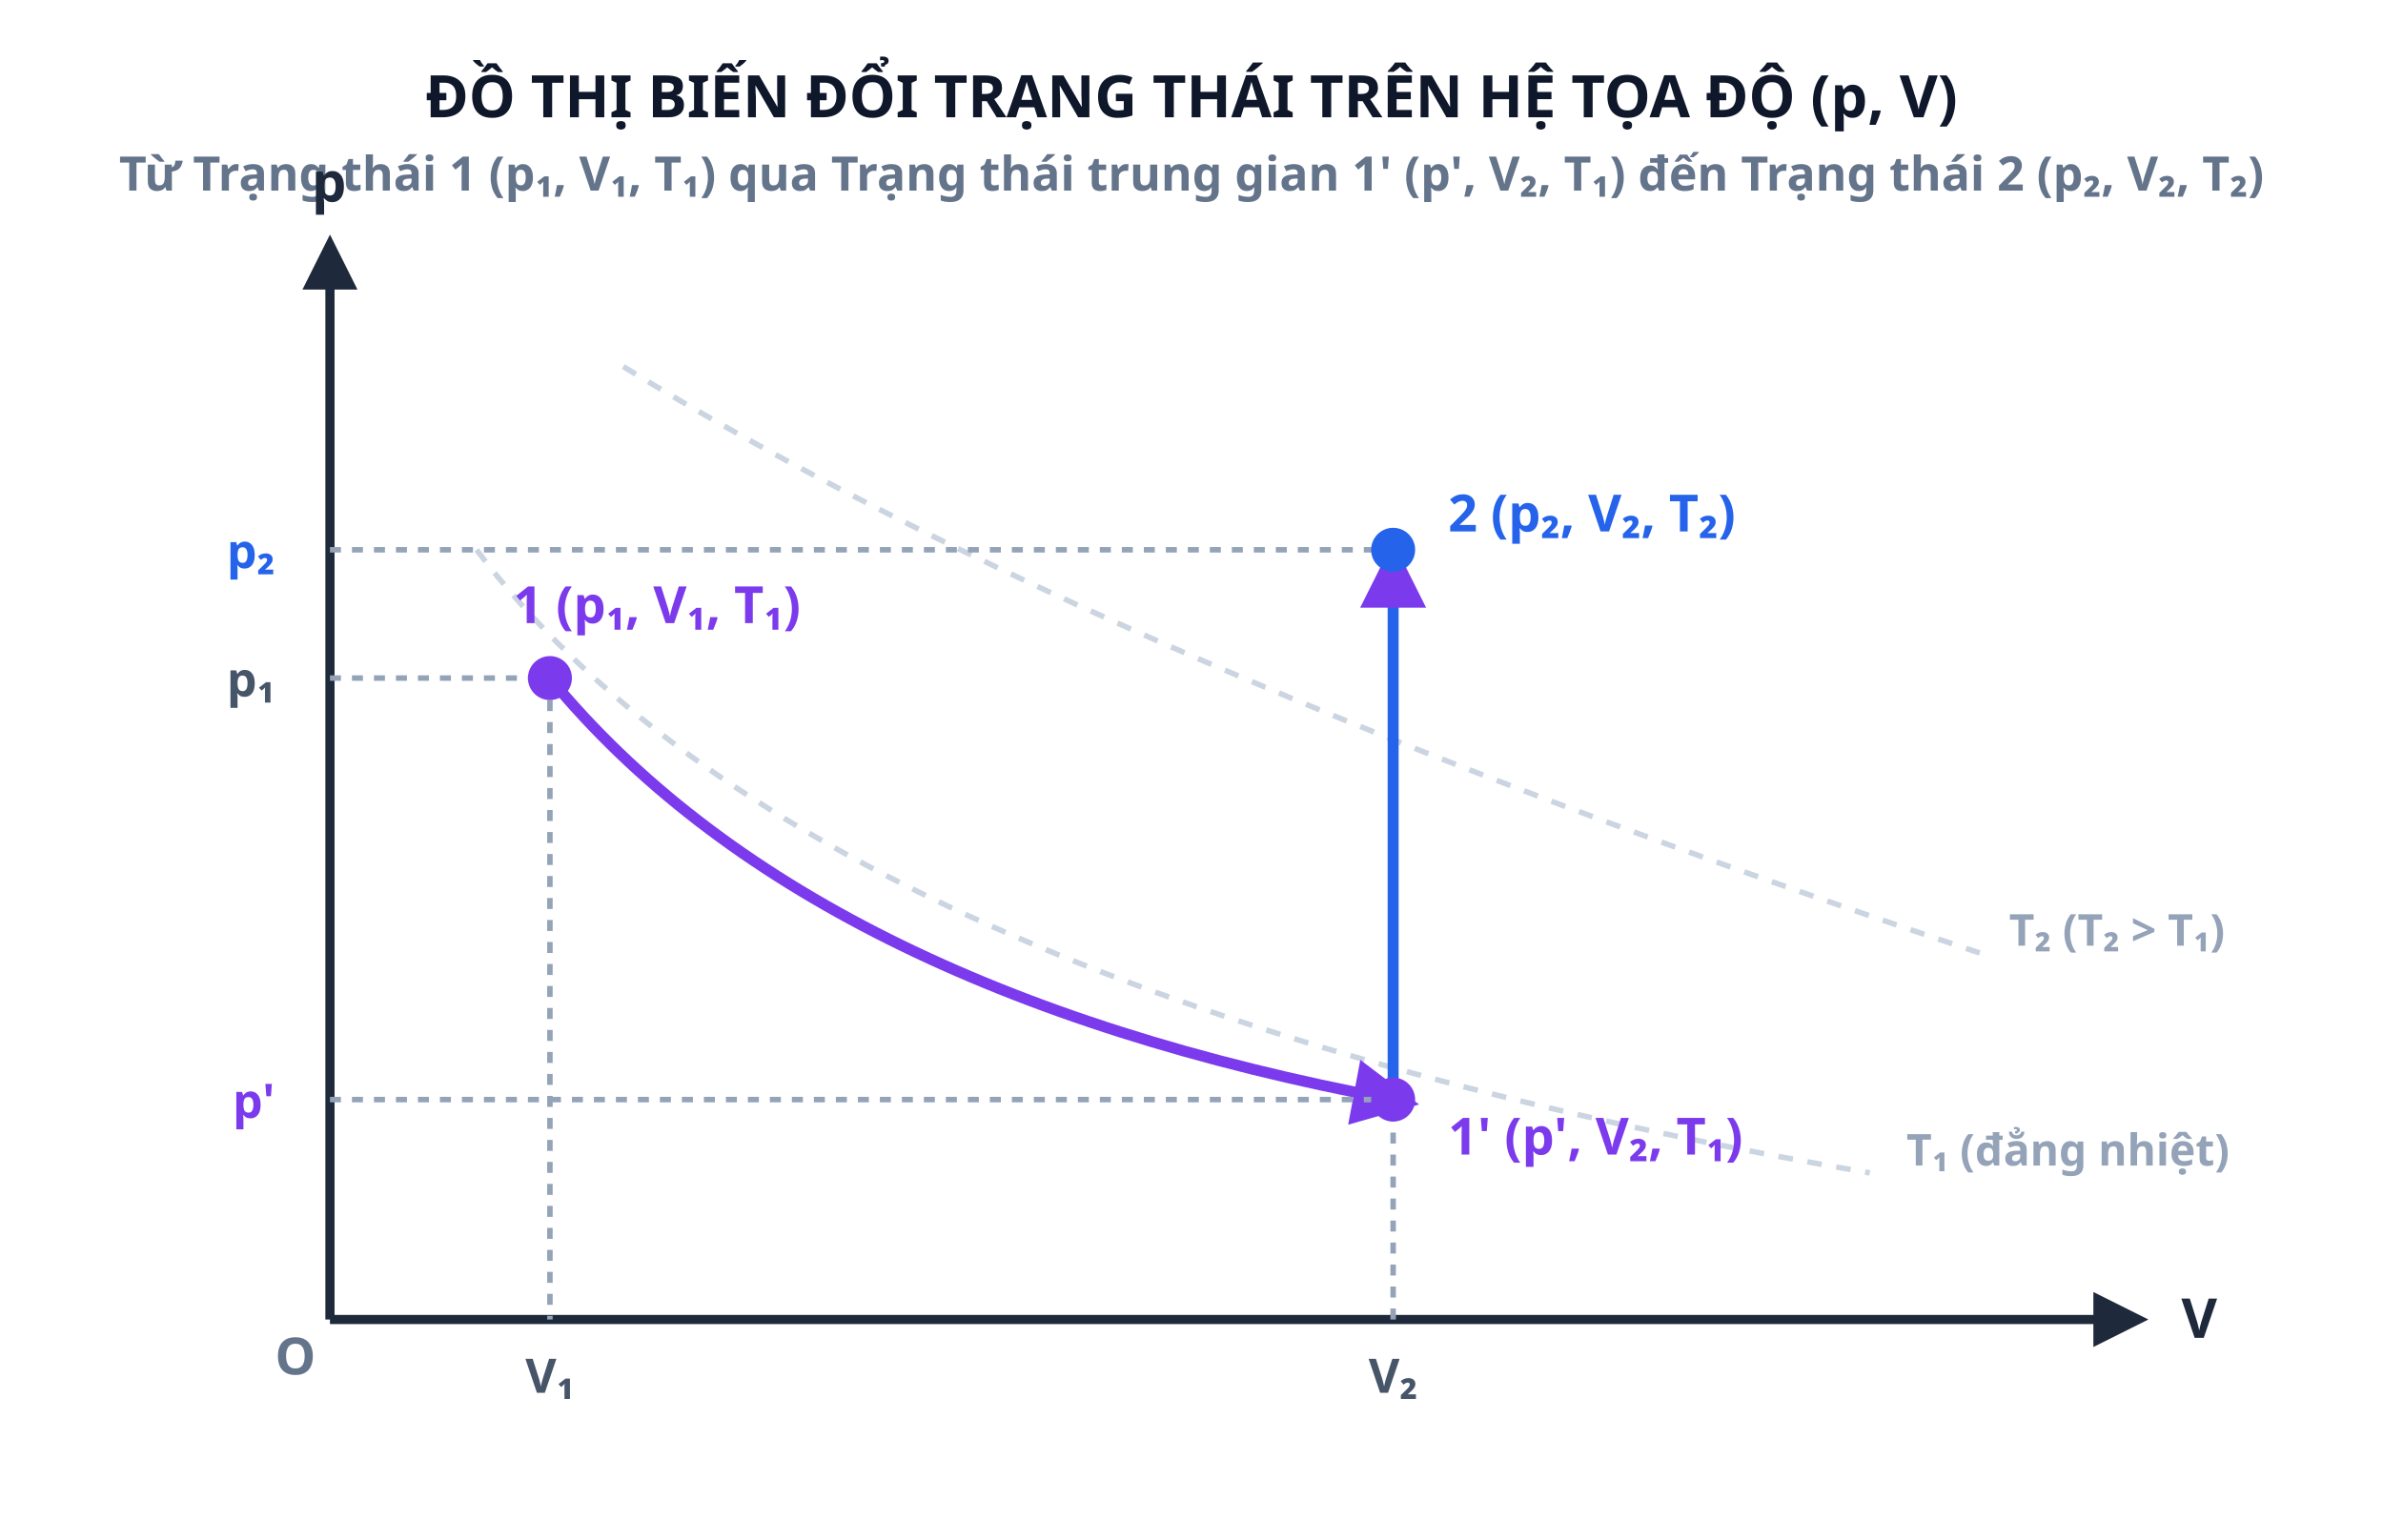
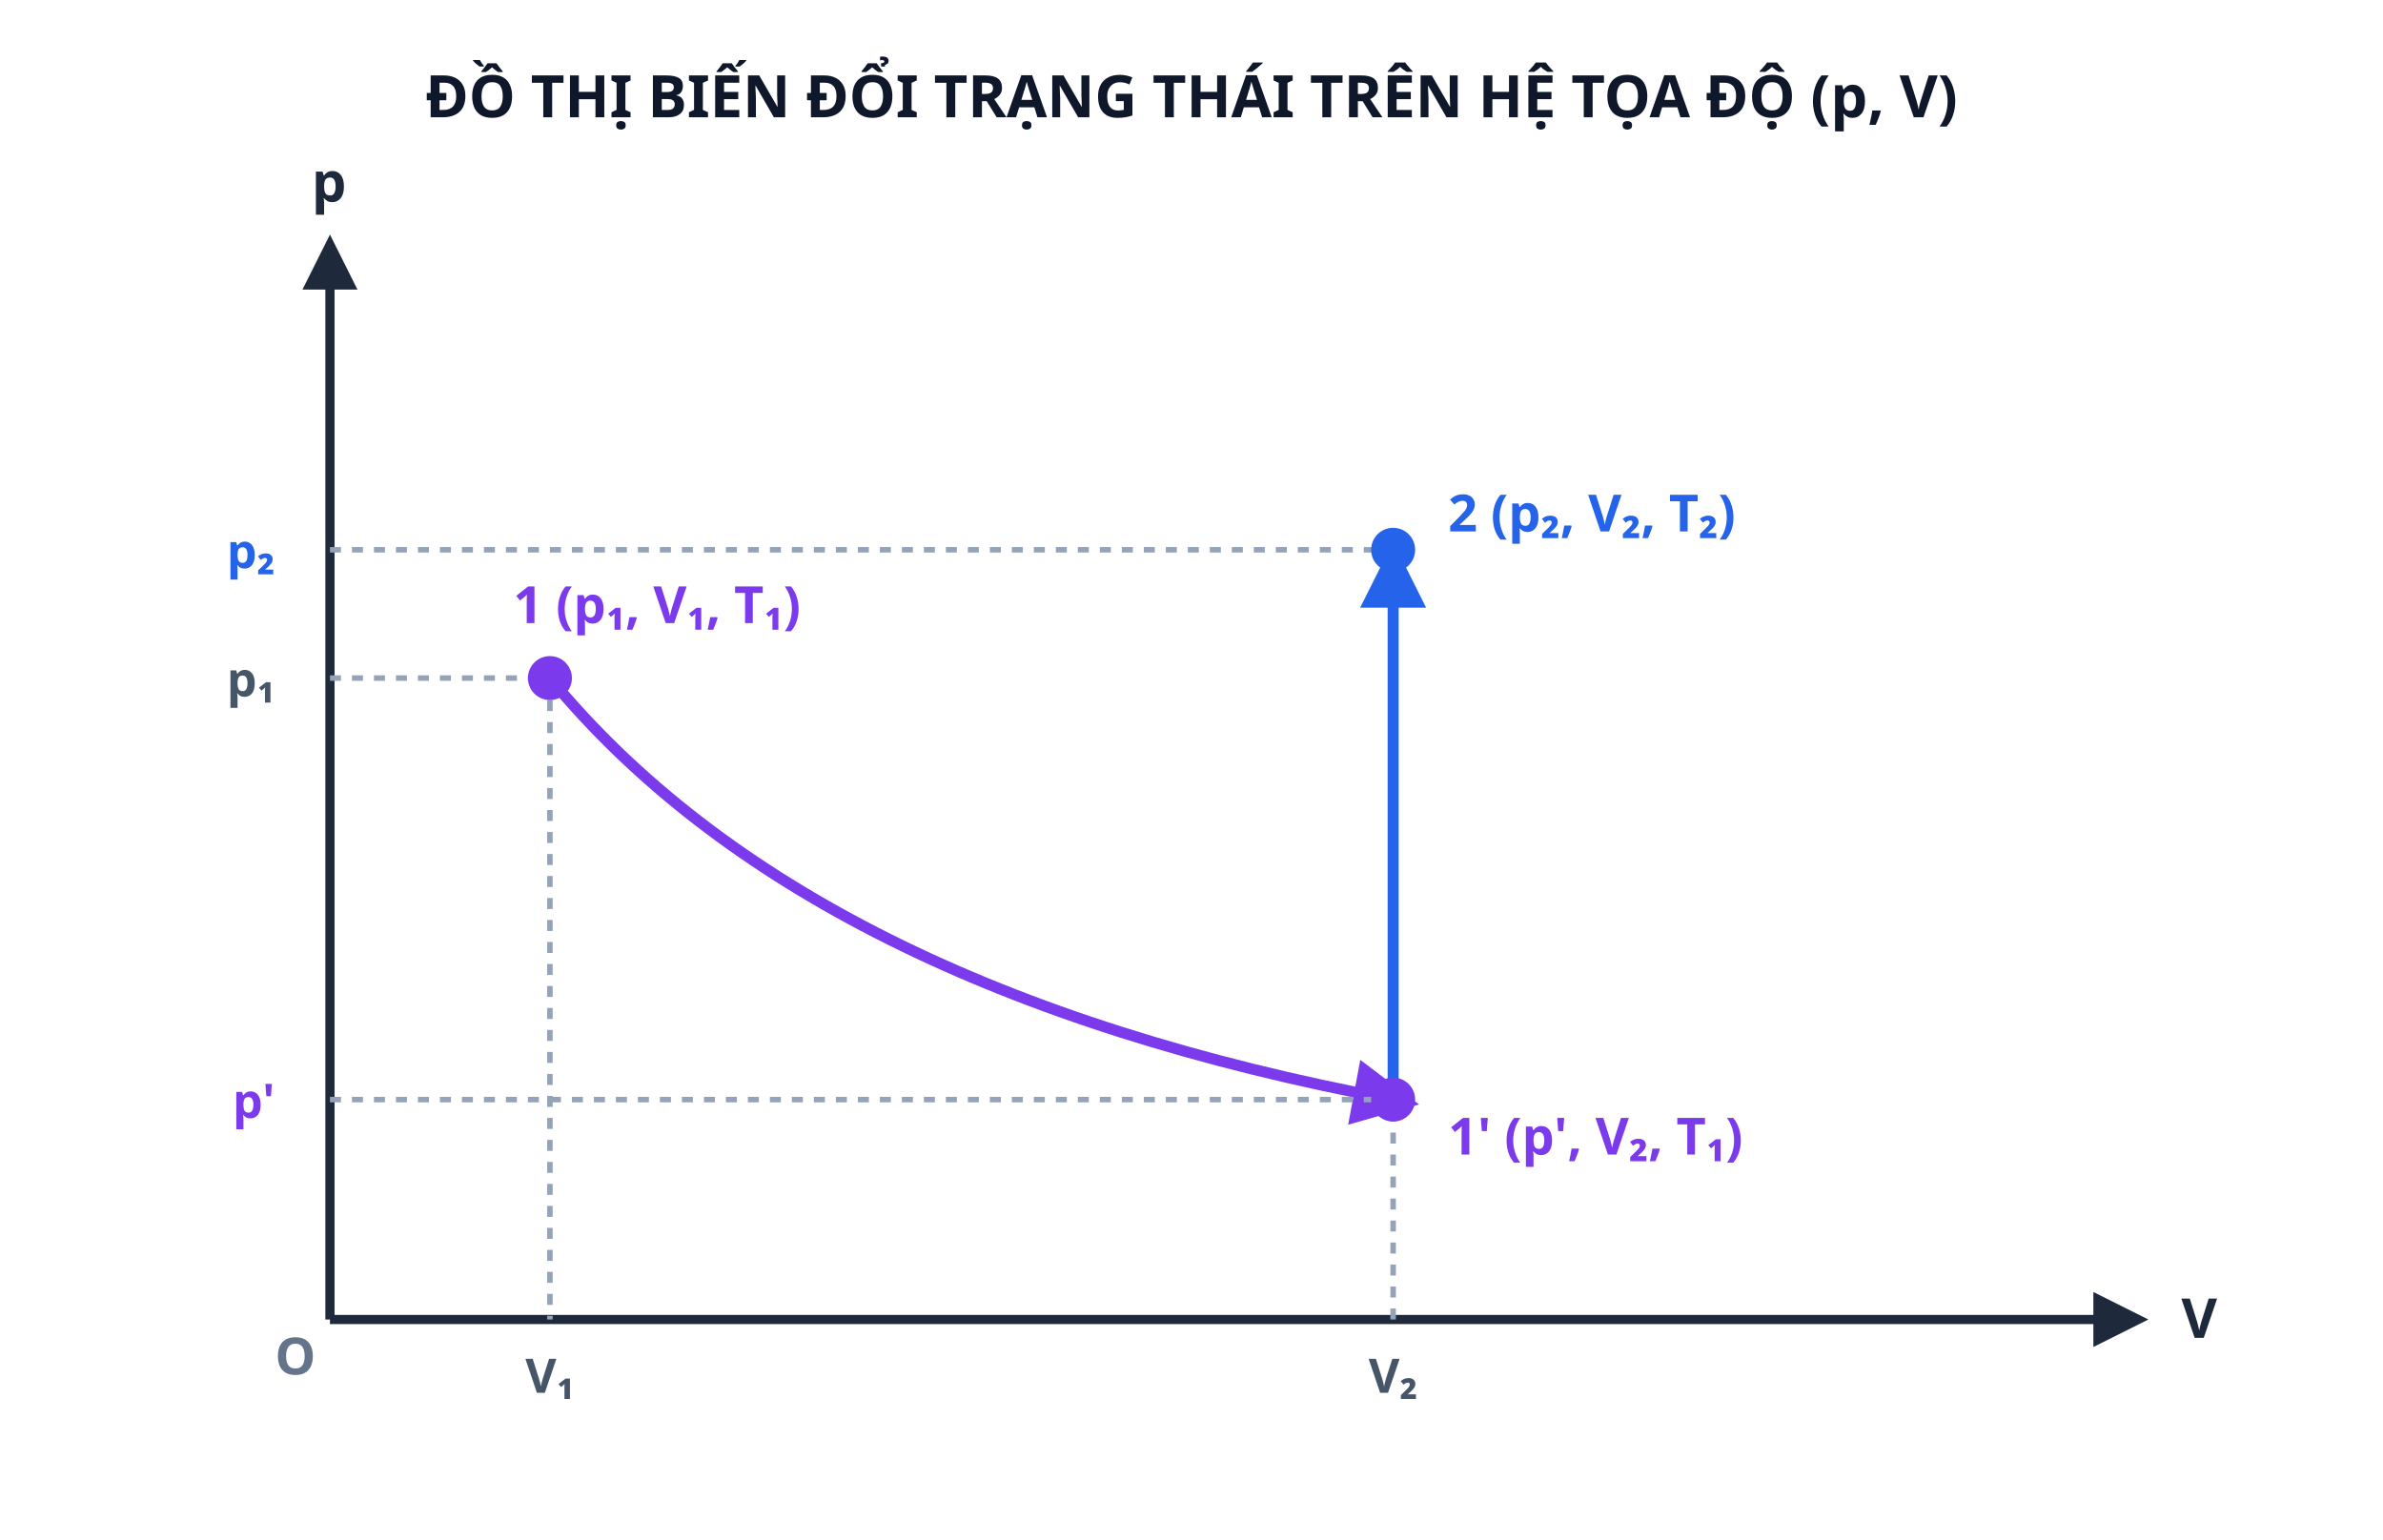
<svg xmlns="http://www.w3.org/2000/svg" viewBox="0 0 650 420" width="100%" height="100%" style="background-color: #ffffff; font-family: 'Plus Jakarta Sans', sans-serif;">
  <defs>
    <marker id="arrow" viewBox="0 0 10 10" refX="6" refY="5" markerWidth="6" markerHeight="6" orient="auto-start-reverse">
      <path d="M 0 0 L 10 5 L 0 10 z" fill="#1e293b" />
    </marker>
    <marker id="arrow-purple" viewBox="0 0 10 10" refX="6" refY="5" markerWidth="6" markerHeight="6" orient="auto-start-reverse">
      <path d="M 0 0 L 10 5 L 0 10 z" fill="#7c3aed" />
    </marker>
+     <marker id="arrow-blue" viewBox="0 0 10 10" refX="6" refY="5" markerWidth="6" markerHeight="6" orient="auto-start-reverse">
+       <path d="M 0 0 L 10 5 L 0 10 z" fill="#2563eb" />
+     </marker>
  </defs>
  <text x="325" y="32" text-anchor="middle" font-size="16" font-weight="800" fill="#0f172a">ĐỒ THỊ BIẾN ĐỔI TRẠNG THÁI TRÊN HỆ TỌA ĐỘ (p, V)</text>
-   <text x="325" y="52" text-anchor="middle" font-size="13" font-weight="600" fill="#64748b">Từ Trạng thái 1 (p₁, V₁, T₁) qua Trạng thái trung gian 1' (p', V₂, T₁) đến Trạng thái 2 (p₂, V₂, T₂)</text>
  <line x1="90" y1="360" x2="580" y2="360" stroke="#1e293b" stroke-width="2.5" marker-end="url(#arrow)" />
  <line x1="90" y1="360" x2="90" y2="70" stroke="#1e293b" stroke-width="2.5" marker-end="url(#arrow)" />
  <text x="595" y="365" font-size="15" font-weight="800" fill="#1e293b">V</text>
  <text x="85" y="55" font-size="15" font-weight="800" fill="#1e293b">p</text>
  <text x="75" y="375" font-size="14" font-weight="700" fill="#64748b">O</text>
-   <path d="M 130 150 Q 220 270 510 320" fill="none" stroke="#cbd5e1" stroke-width="1.5" stroke-dasharray="4,4" />
-   <text x="520" y="318" font-size="12" font-weight="700" fill="#94a3b8">T₁ (đẳng nhiệt)</text>
-   <path d="M 170 100 Q 300 180 540 260" fill="none" stroke="#cbd5e1" stroke-width="1.5" stroke-dasharray="4,4" />
-   <text x="548" y="258" font-size="12" font-weight="700" fill="#94a3b8">T₂ (T₂ &gt; T₁)</text>
  <path d="M 150 185 Q 220 270 380 300" fill="none" stroke="#7c3aed" stroke-width="3" marker-end="url(#arrow-purple)" />
-   <line x1="380" y1="300" x2="380" y2="155" stroke="#2563eb" stroke-width="3" marker-end="url(#arrow-purple)" />
+   <line x1="380" y1="300" x2="380" y2="155" stroke="#2563eb" stroke-width="3" marker-end="url(#arrow-blue)" />
  <line x1="150" y1="185" x2="150" y2="360" stroke="#94a3b8" stroke-width="1.5" stroke-dasharray="3,3" />
  <text x="150" y="380" text-anchor="middle" font-size="13" font-weight="700" fill="#475569">V₁</text>
  <line x1="380" y1="360" x2="380" y2="300" stroke="#94a3b8" stroke-width="1.5" stroke-dasharray="3,3" />
  <text x="380" y="380" text-anchor="middle" font-size="13" font-weight="700" fill="#475569">V₂</text>
  <line x1="90" y1="185" x2="150" y2="185" stroke="#94a3b8" stroke-width="1.5" stroke-dasharray="3,3" />
  <text x="75" y="190" text-anchor="end" font-size="13" font-weight="700" fill="#475569">p₁</text>
  <line x1="90" y1="300" x2="380" y2="300" stroke="#94a3b8" stroke-width="1.5" stroke-dasharray="3,3" />
  <text x="75" y="305" text-anchor="end" font-size="13" font-weight="700" fill="#7c3aed">p'</text>
  <line x1="90" y1="150" x2="380" y2="150" stroke="#94a3b8" stroke-width="1.5" stroke-dasharray="3,3" />
  <text x="75" y="155" text-anchor="end" font-size="13" font-weight="700" fill="#2563eb">p₂</text>
  <circle cx="150" cy="185" r="6" fill="#7c3aed" />
  <text x="140" y="170" font-size="14" font-weight="800" fill="#7c3aed">1 (p₁, V₁, T₁)</text>
  <circle cx="380" cy="300" r="6" fill="#7c3aed" />
  <text x="395" y="315" font-size="14" font-weight="800" fill="#7c3aed">1' (p', V₂, T₁)</text>
  <circle cx="380" cy="150" r="6" fill="#2563eb" />
  <text x="395" y="145" font-size="14" font-weight="800" fill="#2563eb">2 (p₂, V₂, T₂)</text>
</svg>
